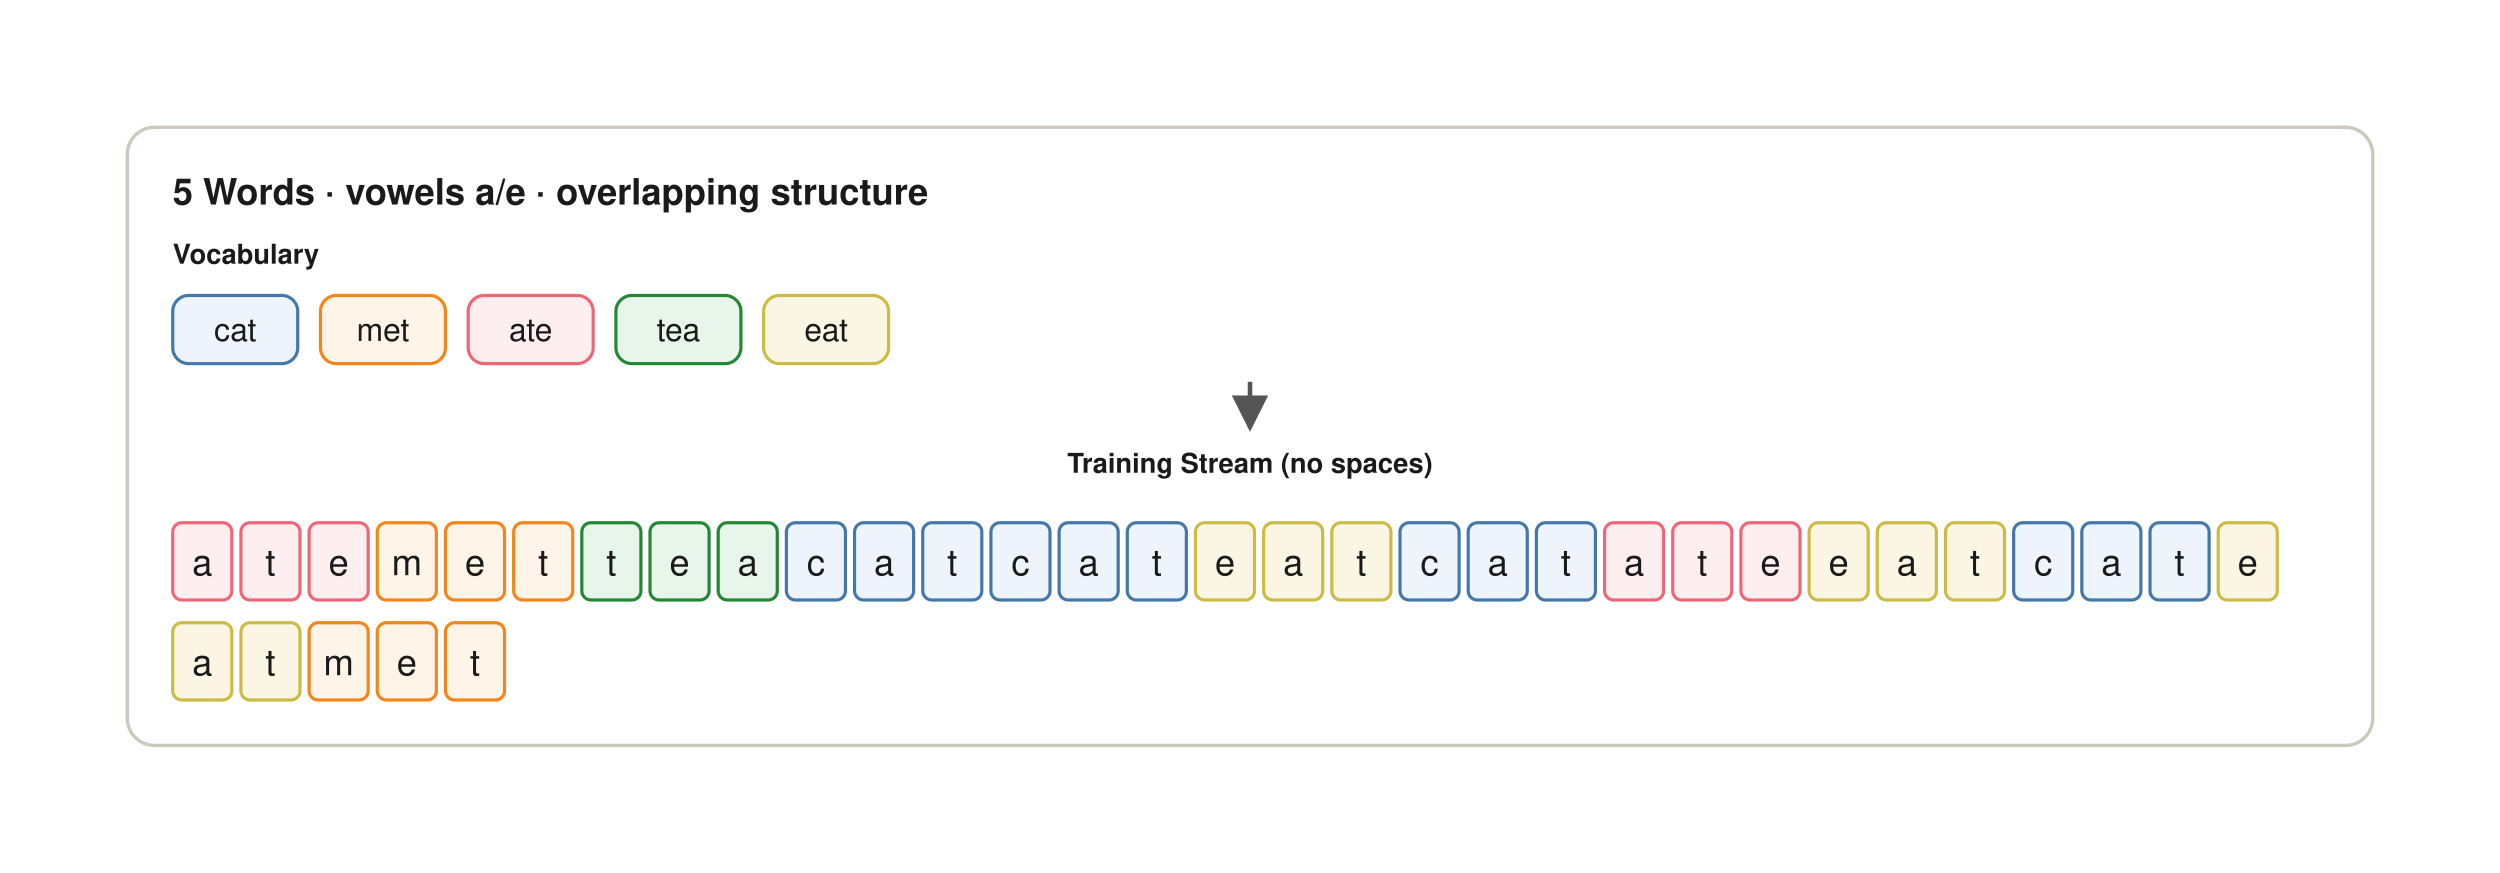
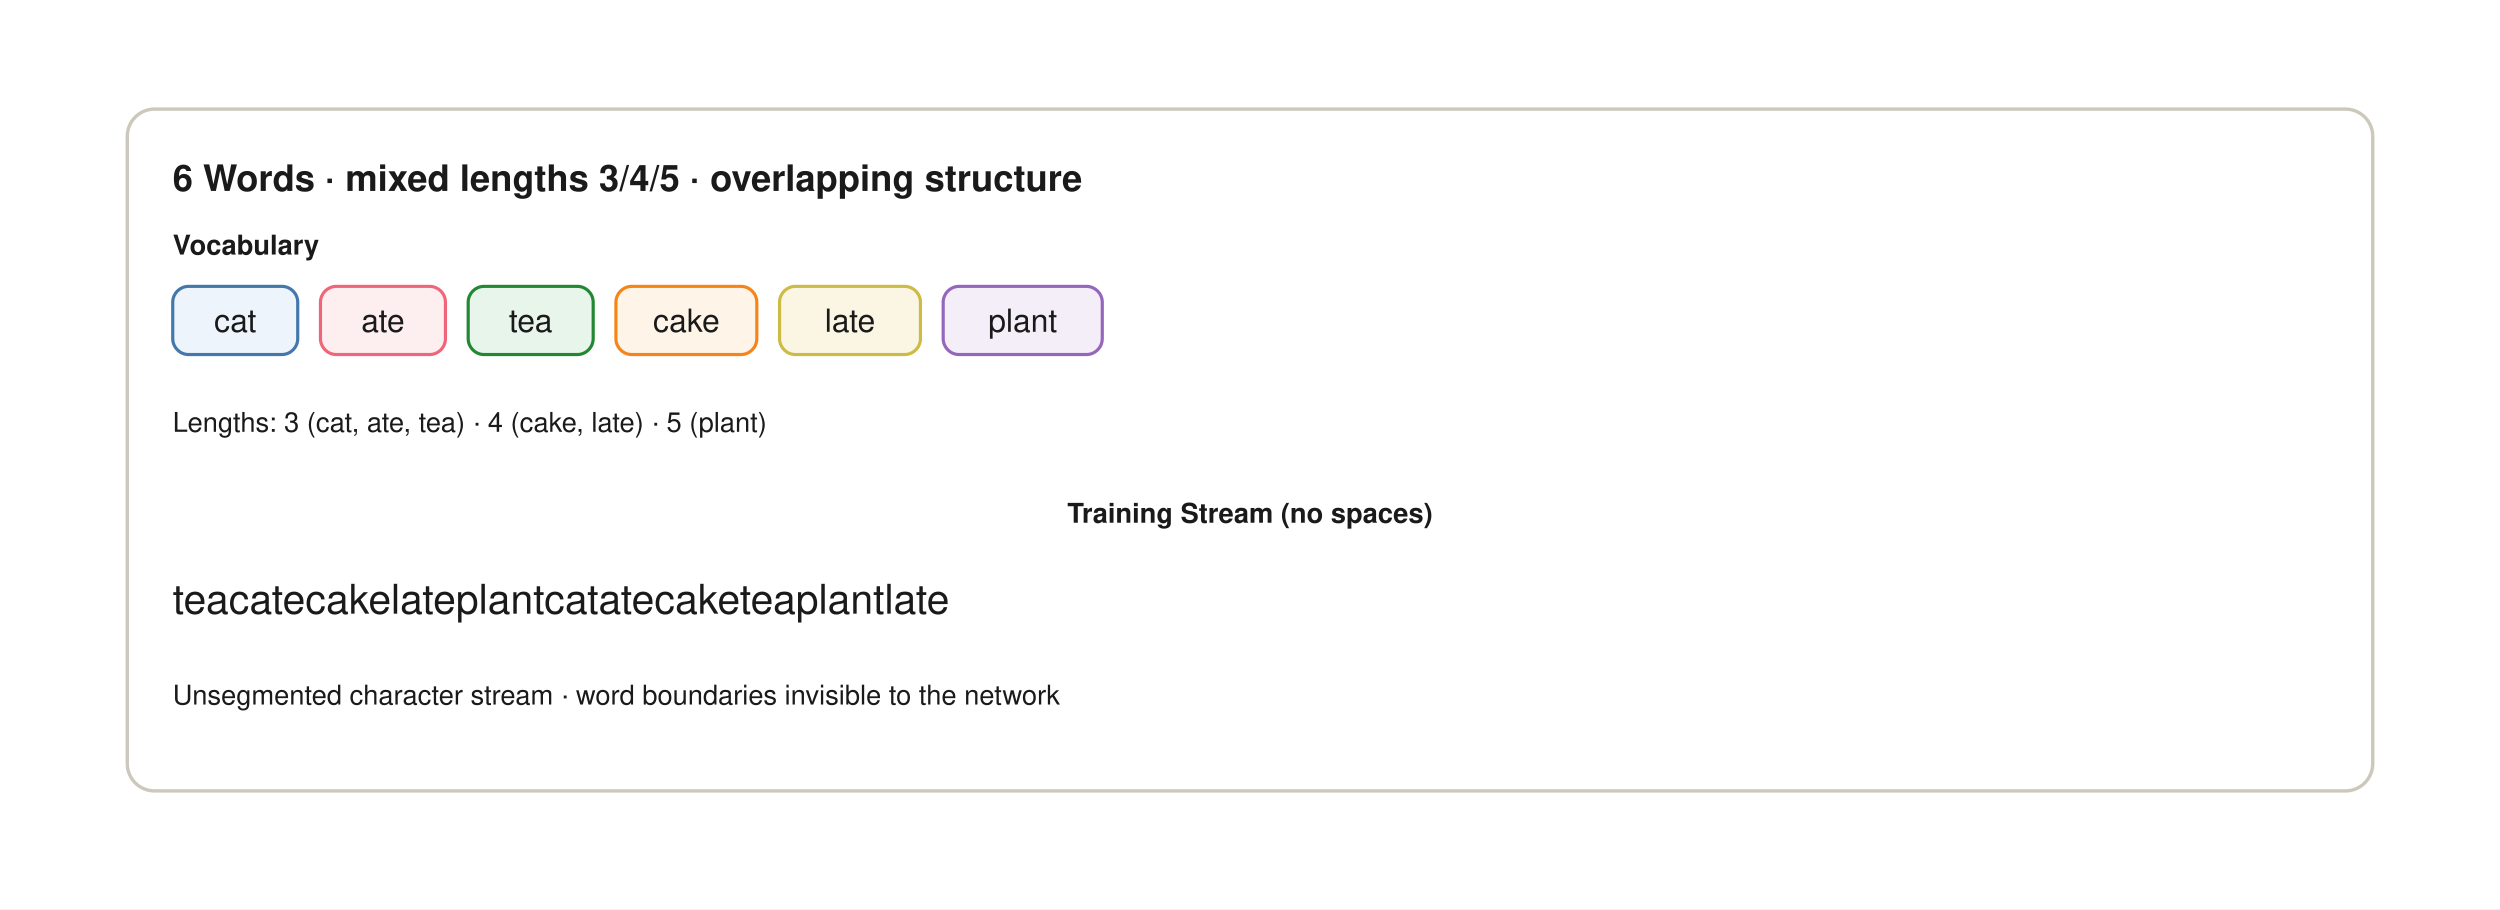
- <svg xmlns="http://www.w3.org/2000/svg" width="1100" height="384" viewBox="0 0 1100 384">
-   <defs>
-     <marker id="arrowhead" markerWidth="8" markerHeight="8" refX="7" refY="4" orient="auto">
-       <path d="M0,0 L8,4 L0,8 Z" fill="#555" />
-     </marker>
-     <marker id="arrowhead-blue" markerWidth="8" markerHeight="8" refX="7" refY="4" orient="auto">
-       <path d="M0,0 L8,4 L0,8 Z" fill="#4477AA" />
-     </marker>
-     <marker id="arrowhead-orange" markerWidth="8" markerHeight="8" refX="7" refY="4" orient="auto">
-       <path d="M0,0 L8,4 L0,8 Z" fill="#F58518" />
-     </marker>
-   </defs>
+ <svg xmlns="http://www.w3.org/2000/svg" width="1100" height="400" viewBox="0 0 1100 400">
  <style>text { font-family: Segoe UI, Helvetica, Arial, sans-serif; fill: #1a1a1a; }</style>
-   <rect width="1100" height="384" fill="#ffffff" />
-   <rect x="56" y="56" width="988" height="272" rx="12" fill="#ffffff" stroke="#ccc8bc" stroke-width="1.5" />
-   <text x="76.0" y="90.0" font-family="Segoe UI, Helvetica, Arial, sans-serif" font-size="16" font-weight="600" fill="#4477AA">5 Words · vowels a/e · overlapping structure</text>
-   <text x="76.0" y="116.0" text-anchor="start" font-family="Segoe UI, Helvetica, Arial, sans-serif" font-size="12" font-weight="600" fill="#666">Vocabulary</text>
-   <rect x="76" y="130" width="55" height="30" rx="7" fill="#eef4fb" stroke="#4477AA" stroke-width="1.4" />
-   <text x="103.5" y="150.0" text-anchor="middle" font-family="ui-monospace, Consolas, 'Courier New', monospace" font-size="14" fill="#4477AA">cat</text>
-   <rect x="141" y="130" width="55" height="30" rx="7" fill="#fff4e8" stroke="#F58518" stroke-width="1.4" />
-   <text x="168.5" y="150.0" text-anchor="middle" font-family="ui-monospace, Consolas, 'Courier New', monospace" font-size="14" fill="#F58518">met</text>
-   <rect x="206" y="130" width="55" height="30" rx="7" fill="#fdeef0" stroke="#EE6677" stroke-width="1.4" />
-   <text x="233.5" y="150.0" text-anchor="middle" font-family="ui-monospace, Consolas, 'Courier New', monospace" font-size="14" fill="#EE6677">ate</text>
-   <rect x="271" y="130" width="55" height="30" rx="7" fill="#e8f5ea" stroke="#228833" stroke-width="1.4" />
-   <text x="298.5" y="150.0" text-anchor="middle" font-family="ui-monospace, Consolas, 'Courier New', monospace" font-size="14" fill="#228833">tea</text>
-   <rect x="336" y="130" width="55" height="30" rx="7" fill="#faf6e3" stroke="#CCBB44" stroke-width="1.4" />
-   <text x="363.5" y="150.0" text-anchor="middle" font-family="ui-monospace, Consolas, 'Courier New', monospace" font-size="14" fill="#CCBB44">eat</text>
-   <line x1="550.0" y1="168.0" x2="550.0" y2="188.0" stroke="#555" stroke-width="2" marker-end="url(#arrowhead)" />
-   <text x="550.0" y="208.0" text-anchor="middle" font-family="Segoe UI, Helvetica, Arial, sans-serif" font-size="12" font-weight="600" fill="#666">Training Stream (no spaces)</text>
-   <rect x="76.0" y="230.0" width="26.0" height="34.0" rx="4" fill="#fdeef0" stroke="#EE6677" stroke-width="1.4" />
-   <text x="89.0" y="253.1" text-anchor="middle" font-family="ui-monospace, Consolas, 'Courier New', monospace" font-size="16" fill="#EE6677">a</text>
-   <rect x="106.0" y="230.0" width="26.0" height="34.0" rx="4" fill="#fdeef0" stroke="#EE6677" stroke-width="1.4" />
-   <text x="119.0" y="253.1" text-anchor="middle" font-family="ui-monospace, Consolas, 'Courier New', monospace" font-size="16" fill="#EE6677">t</text>
-   <rect x="136.0" y="230.0" width="26.0" height="34.0" rx="4" fill="#fdeef0" stroke="#EE6677" stroke-width="1.4" />
-   <text x="149.0" y="253.1" text-anchor="middle" font-family="ui-monospace, Consolas, 'Courier New', monospace" font-size="16" fill="#EE6677">e</text>
-   <rect x="166.0" y="230.0" width="26.0" height="34.0" rx="4" fill="#fff4e8" stroke="#F58518" stroke-width="1.4" />
-   <text x="179.0" y="253.1" text-anchor="middle" font-family="ui-monospace, Consolas, 'Courier New', monospace" font-size="16" fill="#F58518">m</text>
-   <rect x="196.0" y="230.0" width="26.0" height="34.0" rx="4" fill="#fff4e8" stroke="#F58518" stroke-width="1.4" />
-   <text x="209.0" y="253.1" text-anchor="middle" font-family="ui-monospace, Consolas, 'Courier New', monospace" font-size="16" fill="#F58518">e</text>
-   <rect x="226.0" y="230.0" width="26.0" height="34.0" rx="4" fill="#fff4e8" stroke="#F58518" stroke-width="1.4" />
-   <text x="239.0" y="253.1" text-anchor="middle" font-family="ui-monospace, Consolas, 'Courier New', monospace" font-size="16" fill="#F58518">t</text>
-   <rect x="256.0" y="230.0" width="26.0" height="34.0" rx="4" fill="#e8f5ea" stroke="#228833" stroke-width="1.4" />
-   <text x="269.0" y="253.1" text-anchor="middle" font-family="ui-monospace, Consolas, 'Courier New', monospace" font-size="16" fill="#228833">t</text>
-   <rect x="286.0" y="230.0" width="26.0" height="34.0" rx="4" fill="#e8f5ea" stroke="#228833" stroke-width="1.4" />
-   <text x="299.0" y="253.1" text-anchor="middle" font-family="ui-monospace, Consolas, 'Courier New', monospace" font-size="16" fill="#228833">e</text>
-   <rect x="316.0" y="230.0" width="26.0" height="34.0" rx="4" fill="#e8f5ea" stroke="#228833" stroke-width="1.4" />
-   <text x="329.0" y="253.1" text-anchor="middle" font-family="ui-monospace, Consolas, 'Courier New', monospace" font-size="16" fill="#228833">a</text>
-   <rect x="346.0" y="230.0" width="26.0" height="34.0" rx="4" fill="#eef4fb" stroke="#4477AA" stroke-width="1.4" />
-   <text x="359.0" y="253.1" text-anchor="middle" font-family="ui-monospace, Consolas, 'Courier New', monospace" font-size="16" fill="#4477AA">c</text>
-   <rect x="376.0" y="230.0" width="26.0" height="34.0" rx="4" fill="#eef4fb" stroke="#4477AA" stroke-width="1.4" />
-   <text x="389.0" y="253.1" text-anchor="middle" font-family="ui-monospace, Consolas, 'Courier New', monospace" font-size="16" fill="#4477AA">a</text>
-   <rect x="406.0" y="230.0" width="26.0" height="34.0" rx="4" fill="#eef4fb" stroke="#4477AA" stroke-width="1.4" />
-   <text x="419.0" y="253.1" text-anchor="middle" font-family="ui-monospace, Consolas, 'Courier New', monospace" font-size="16" fill="#4477AA">t</text>
-   <rect x="436.0" y="230.0" width="26.0" height="34.0" rx="4" fill="#eef4fb" stroke="#4477AA" stroke-width="1.4" />
-   <text x="449.0" y="253.1" text-anchor="middle" font-family="ui-monospace, Consolas, 'Courier New', monospace" font-size="16" fill="#4477AA">c</text>
-   <rect x="466.0" y="230.0" width="26.0" height="34.0" rx="4" fill="#eef4fb" stroke="#4477AA" stroke-width="1.4" />
-   <text x="479.0" y="253.1" text-anchor="middle" font-family="ui-monospace, Consolas, 'Courier New', monospace" font-size="16" fill="#4477AA">a</text>
-   <rect x="496.0" y="230.0" width="26.0" height="34.0" rx="4" fill="#eef4fb" stroke="#4477AA" stroke-width="1.4" />
-   <text x="509.0" y="253.1" text-anchor="middle" font-family="ui-monospace, Consolas, 'Courier New', monospace" font-size="16" fill="#4477AA">t</text>
-   <rect x="526.0" y="230.0" width="26.0" height="34.0" rx="4" fill="#faf6e3" stroke="#CCBB44" stroke-width="1.4" />
-   <text x="539.0" y="253.1" text-anchor="middle" font-family="ui-monospace, Consolas, 'Courier New', monospace" font-size="16" fill="#CCBB44">e</text>
-   <rect x="556.0" y="230.0" width="26.0" height="34.0" rx="4" fill="#faf6e3" stroke="#CCBB44" stroke-width="1.4" />
-   <text x="569.0" y="253.1" text-anchor="middle" font-family="ui-monospace, Consolas, 'Courier New', monospace" font-size="16" fill="#CCBB44">a</text>
-   <rect x="586.0" y="230.0" width="26.0" height="34.0" rx="4" fill="#faf6e3" stroke="#CCBB44" stroke-width="1.4" />
-   <text x="599.0" y="253.1" text-anchor="middle" font-family="ui-monospace, Consolas, 'Courier New', monospace" font-size="16" fill="#CCBB44">t</text>
-   <rect x="616.0" y="230.0" width="26.0" height="34.0" rx="4" fill="#eef4fb" stroke="#4477AA" stroke-width="1.4" />
-   <text x="629.0" y="253.1" text-anchor="middle" font-family="ui-monospace, Consolas, 'Courier New', monospace" font-size="16" fill="#4477AA">c</text>
-   <rect x="646.0" y="230.0" width="26.0" height="34.0" rx="4" fill="#eef4fb" stroke="#4477AA" stroke-width="1.4" />
-   <text x="659.0" y="253.1" text-anchor="middle" font-family="ui-monospace, Consolas, 'Courier New', monospace" font-size="16" fill="#4477AA">a</text>
-   <rect x="676.0" y="230.0" width="26.0" height="34.0" rx="4" fill="#eef4fb" stroke="#4477AA" stroke-width="1.4" />
-   <text x="689.0" y="253.1" text-anchor="middle" font-family="ui-monospace, Consolas, 'Courier New', monospace" font-size="16" fill="#4477AA">t</text>
-   <rect x="706.0" y="230.0" width="26.0" height="34.0" rx="4" fill="#fdeef0" stroke="#EE6677" stroke-width="1.4" />
-   <text x="719.0" y="253.1" text-anchor="middle" font-family="ui-monospace, Consolas, 'Courier New', monospace" font-size="16" fill="#EE6677">a</text>
-   <rect x="736.0" y="230.0" width="26.0" height="34.0" rx="4" fill="#fdeef0" stroke="#EE6677" stroke-width="1.4" />
-   <text x="749.0" y="253.1" text-anchor="middle" font-family="ui-monospace, Consolas, 'Courier New', monospace" font-size="16" fill="#EE6677">t</text>
-   <rect x="766.0" y="230.0" width="26.0" height="34.0" rx="4" fill="#fdeef0" stroke="#EE6677" stroke-width="1.4" />
-   <text x="779.0" y="253.1" text-anchor="middle" font-family="ui-monospace, Consolas, 'Courier New', monospace" font-size="16" fill="#EE6677">e</text>
-   <rect x="796.0" y="230.0" width="26.0" height="34.0" rx="4" fill="#faf6e3" stroke="#CCBB44" stroke-width="1.4" />
-   <text x="809.0" y="253.1" text-anchor="middle" font-family="ui-monospace, Consolas, 'Courier New', monospace" font-size="16" fill="#CCBB44">e</text>
-   <rect x="826.0" y="230.0" width="26.0" height="34.0" rx="4" fill="#faf6e3" stroke="#CCBB44" stroke-width="1.4" />
-   <text x="839.0" y="253.1" text-anchor="middle" font-family="ui-monospace, Consolas, 'Courier New', monospace" font-size="16" fill="#CCBB44">a</text>
-   <rect x="856.0" y="230.0" width="26.0" height="34.0" rx="4" fill="#faf6e3" stroke="#CCBB44" stroke-width="1.4" />
-   <text x="869.0" y="253.1" text-anchor="middle" font-family="ui-monospace, Consolas, 'Courier New', monospace" font-size="16" fill="#CCBB44">t</text>
-   <rect x="886.0" y="230.0" width="26.0" height="34.0" rx="4" fill="#eef4fb" stroke="#4477AA" stroke-width="1.4" />
-   <text x="899.0" y="253.1" text-anchor="middle" font-family="ui-monospace, Consolas, 'Courier New', monospace" font-size="16" fill="#4477AA">c</text>
-   <rect x="916.0" y="230.0" width="26.0" height="34.0" rx="4" fill="#eef4fb" stroke="#4477AA" stroke-width="1.4" />
-   <text x="929.0" y="253.1" text-anchor="middle" font-family="ui-monospace, Consolas, 'Courier New', monospace" font-size="16" fill="#4477AA">a</text>
-   <rect x="946.0" y="230.0" width="26.0" height="34.0" rx="4" fill="#eef4fb" stroke="#4477AA" stroke-width="1.4" />
-   <text x="959.0" y="253.1" text-anchor="middle" font-family="ui-monospace, Consolas, 'Courier New', monospace" font-size="16" fill="#4477AA">t</text>
-   <rect x="976.0" y="230.0" width="26.0" height="34.0" rx="4" fill="#faf6e3" stroke="#CCBB44" stroke-width="1.4" />
-   <text x="989.0" y="253.1" text-anchor="middle" font-family="ui-monospace, Consolas, 'Courier New', monospace" font-size="16" fill="#CCBB44">e</text>
-   <rect x="76.0" y="274.0" width="26.0" height="34.0" rx="4" fill="#faf6e3" stroke="#CCBB44" stroke-width="1.4" />
-   <text x="89.0" y="297.1" text-anchor="middle" font-family="ui-monospace, Consolas, 'Courier New', monospace" font-size="16" fill="#CCBB44">a</text>
-   <rect x="106.0" y="274.0" width="26.0" height="34.0" rx="4" fill="#faf6e3" stroke="#CCBB44" stroke-width="1.4" />
-   <text x="119.0" y="297.1" text-anchor="middle" font-family="ui-monospace, Consolas, 'Courier New', monospace" font-size="16" fill="#CCBB44">t</text>
-   <rect x="136.0" y="274.0" width="26.0" height="34.0" rx="4" fill="#fff4e8" stroke="#F58518" stroke-width="1.4" />
-   <text x="149.0" y="297.1" text-anchor="middle" font-family="ui-monospace, Consolas, 'Courier New', monospace" font-size="16" fill="#F58518">m</text>
-   <rect x="166.0" y="274.0" width="26.0" height="34.0" rx="4" fill="#fff4e8" stroke="#F58518" stroke-width="1.4" />
-   <text x="179.0" y="297.1" text-anchor="middle" font-family="ui-monospace, Consolas, 'Courier New', monospace" font-size="16" fill="#F58518">e</text>
-   <rect x="196.0" y="274.0" width="26.0" height="34.0" rx="4" fill="#fff4e8" stroke="#F58518" stroke-width="1.4" />
-   <text x="209.0" y="297.1" text-anchor="middle" font-family="ui-monospace, Consolas, 'Courier New', monospace" font-size="16" fill="#F58518">t</text>
+   <rect width="1100" height="400" fill="#ffffff" />
+   <rect x="56" y="48" width="988" height="300" rx="12" fill="#ffffff" stroke="#ccc8bc" stroke-width="1.5" />
+   <text x="76.0" y="84.0" font-size="16" font-weight="600" fill="#4477AA">6 Words · mixed lengths 3/4/5 · overlapping structure</text>
+   <text x="76.0" y="112.0" font-size="12" font-weight="600" fill="#666">Vocabulary</text>
+   <rect x="76" y="126" width="55" height="30" rx="7" fill="#eef4fb" stroke="#4477AA" stroke-width="1.4" />
+   <text x="103.5" y="146.0" text-anchor="middle" font-family="ui-monospace, Consolas, 'Courier New', monospace" font-size="14" fill="#4477AA">cat</text>
+   <rect x="141" y="126" width="55" height="30" rx="7" fill="#fdeef0" stroke="#EE6677" stroke-width="1.4" />
+   <text x="168.5" y="146.0" text-anchor="middle" font-family="ui-monospace, Consolas, 'Courier New', monospace" font-size="14" fill="#EE6677">ate</text>
+   <rect x="206" y="126" width="55" height="30" rx="7" fill="#e8f5ea" stroke="#228833" stroke-width="1.4" />
+   <text x="233.5" y="146.0" text-anchor="middle" font-family="ui-monospace, Consolas, 'Courier New', monospace" font-size="14" fill="#228833">tea</text>
+   <rect x="271" y="126" width="62" height="30" rx="7" fill="#fff4e8" stroke="#F58518" stroke-width="1.4" />
+   <text x="302" y="146.0" text-anchor="middle" font-family="ui-monospace, Consolas, 'Courier New', monospace" font-size="14" fill="#F58518">cake</text>
+   <rect x="343" y="126" width="62" height="30" rx="7" fill="#faf6e3" stroke="#CCBB44" stroke-width="1.4" />
+   <text x="374" y="146.0" text-anchor="middle" font-family="ui-monospace, Consolas, 'Courier New', monospace" font-size="14" fill="#CCBB44">late</text>
+   <rect x="415" y="126" width="70" height="30" rx="7" fill="#f3eef8" stroke="#9467bd" stroke-width="1.4" />
+   <text x="450" y="146.0" text-anchor="middle" font-family="ui-monospace, Consolas, 'Courier New', monospace" font-size="14" fill="#9467bd">plant</text>
+   <text x="76.0" y="190.0" font-size="12" fill="#666">Lengths: 3 (cat, ate, tea) · 4 (cake, late) · 5 (plant)</text>
+   <text x="550.0" y="230.0" text-anchor="middle" font-size="12" font-weight="600" fill="#666">Training Stream (no spaces)</text>
+   <text x="76.0" y="270.0" font-family="ui-monospace, Consolas, 'Courier New', monospace" font-size="18" fill="#1a1a1a">teacatecakelateplantcatatecaketeaplantlate</text>
+   <text x="76.0" y="310.0" font-size="12" fill="#888">Unsegmented character stream · word boundaries invisible to the network</text>
</svg>
